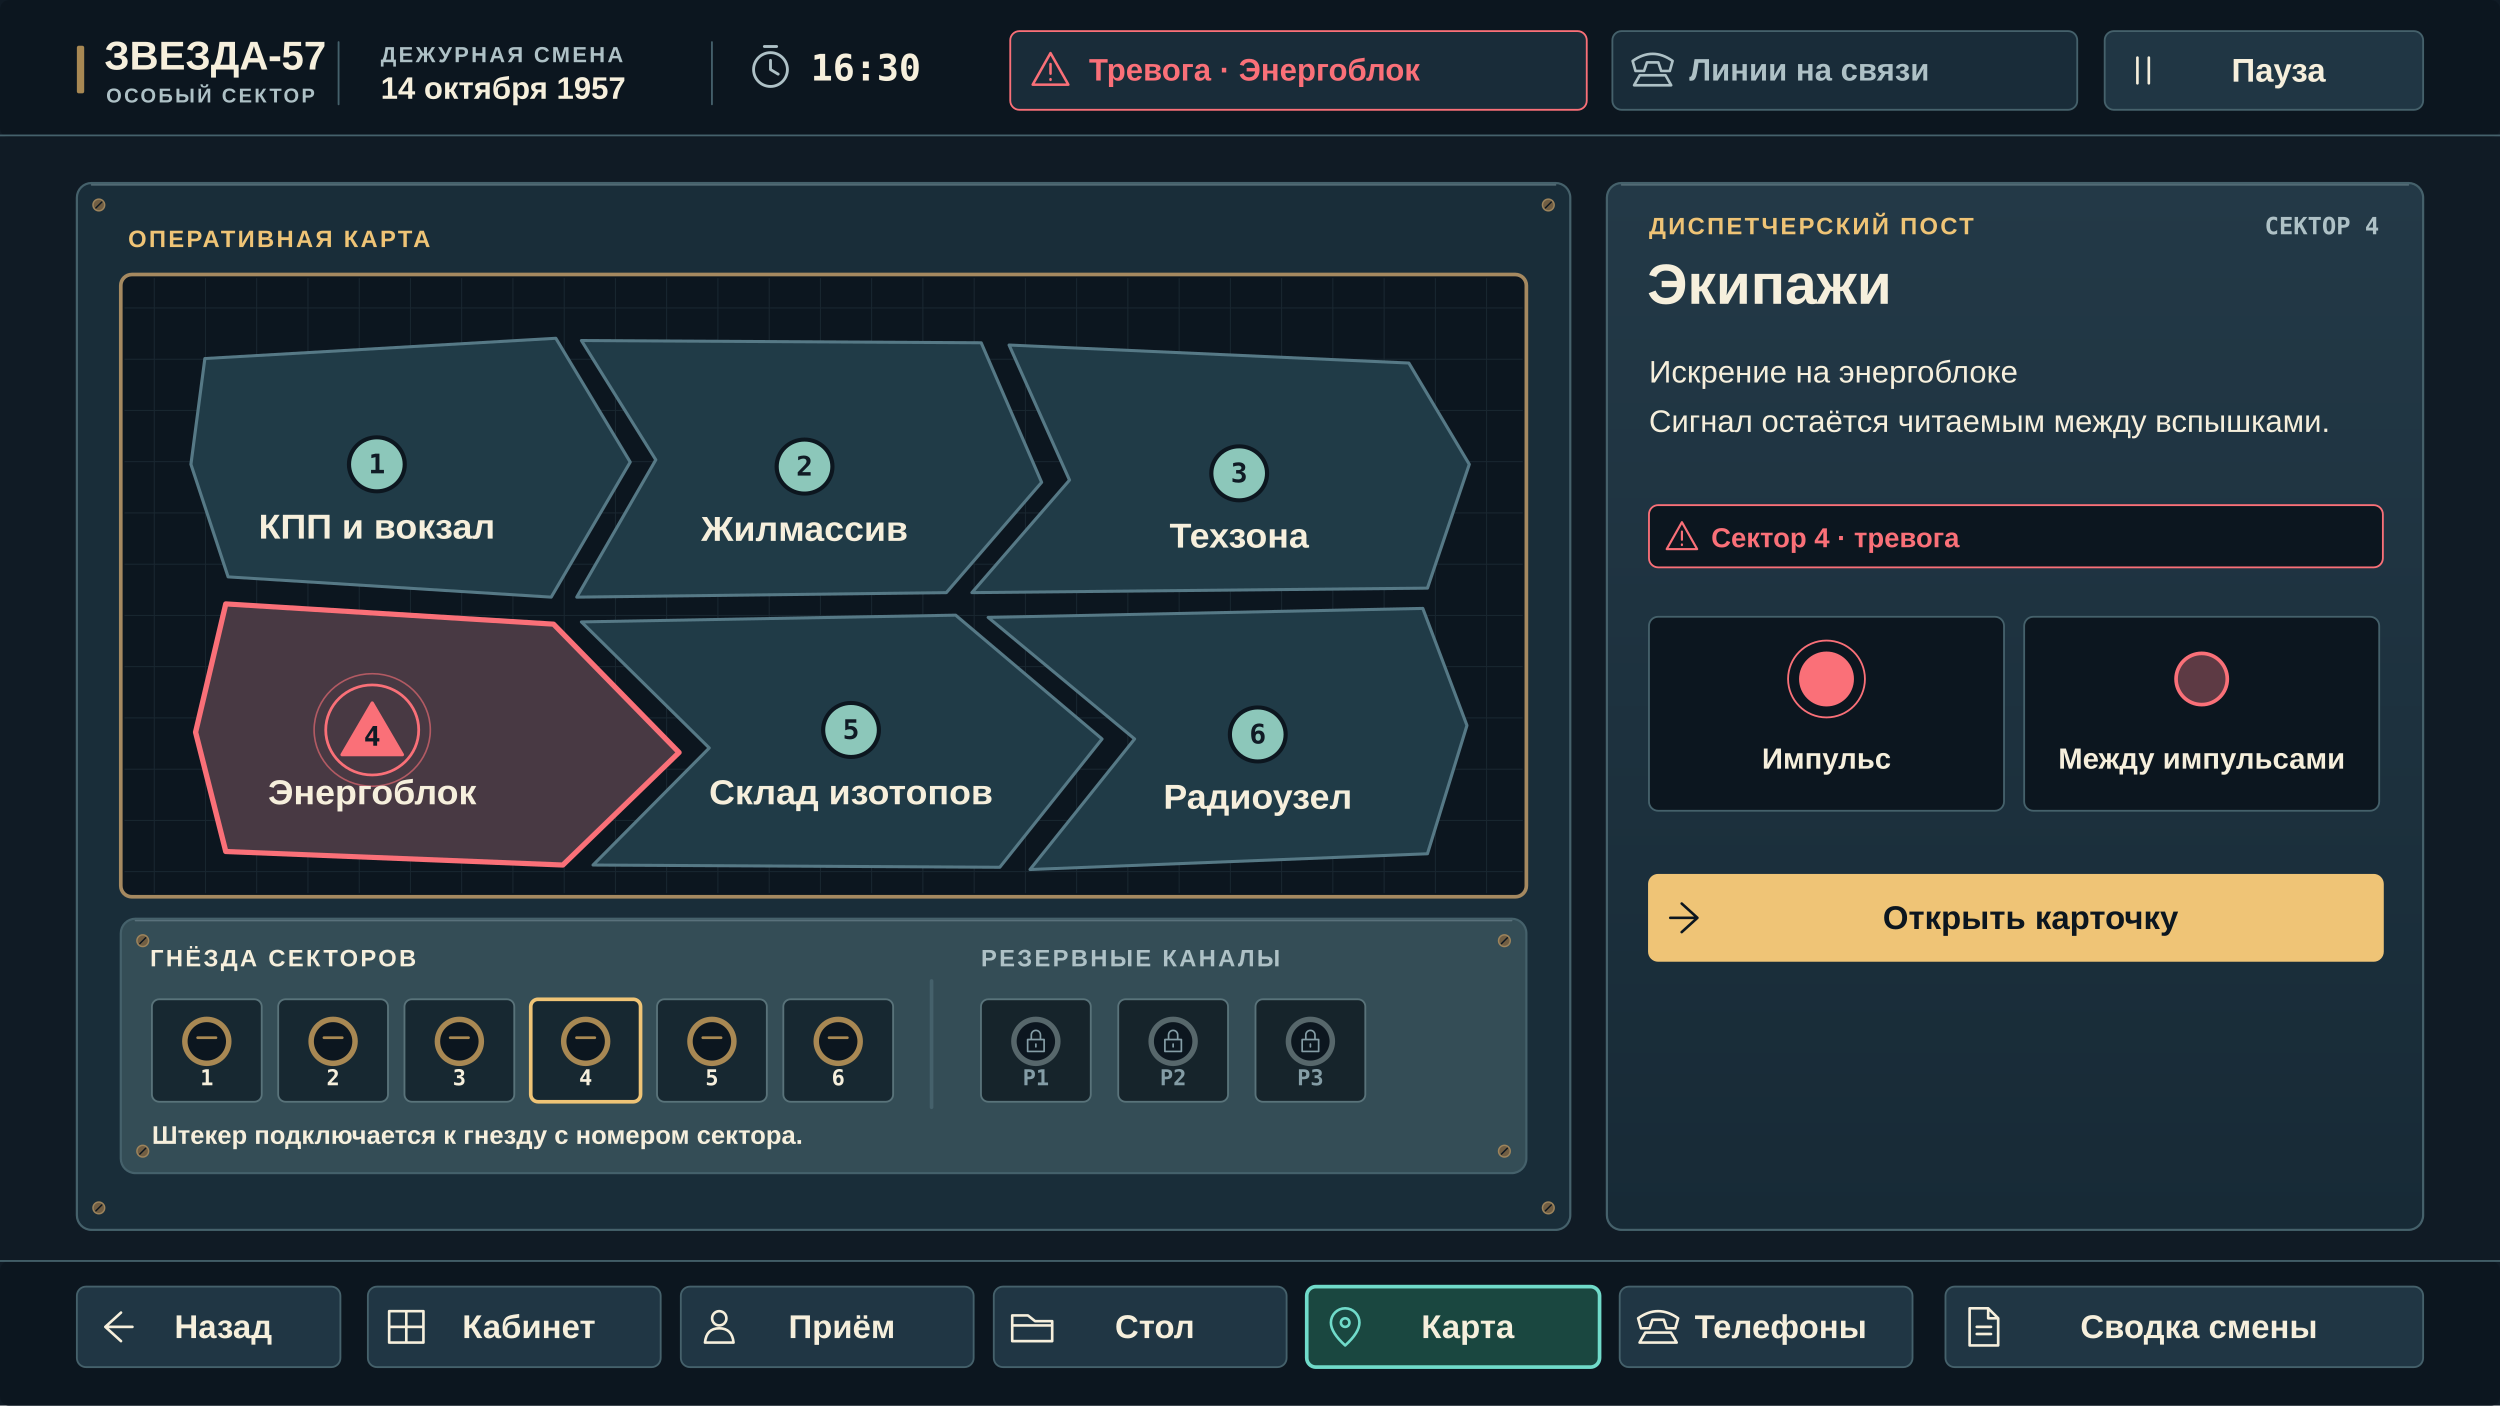
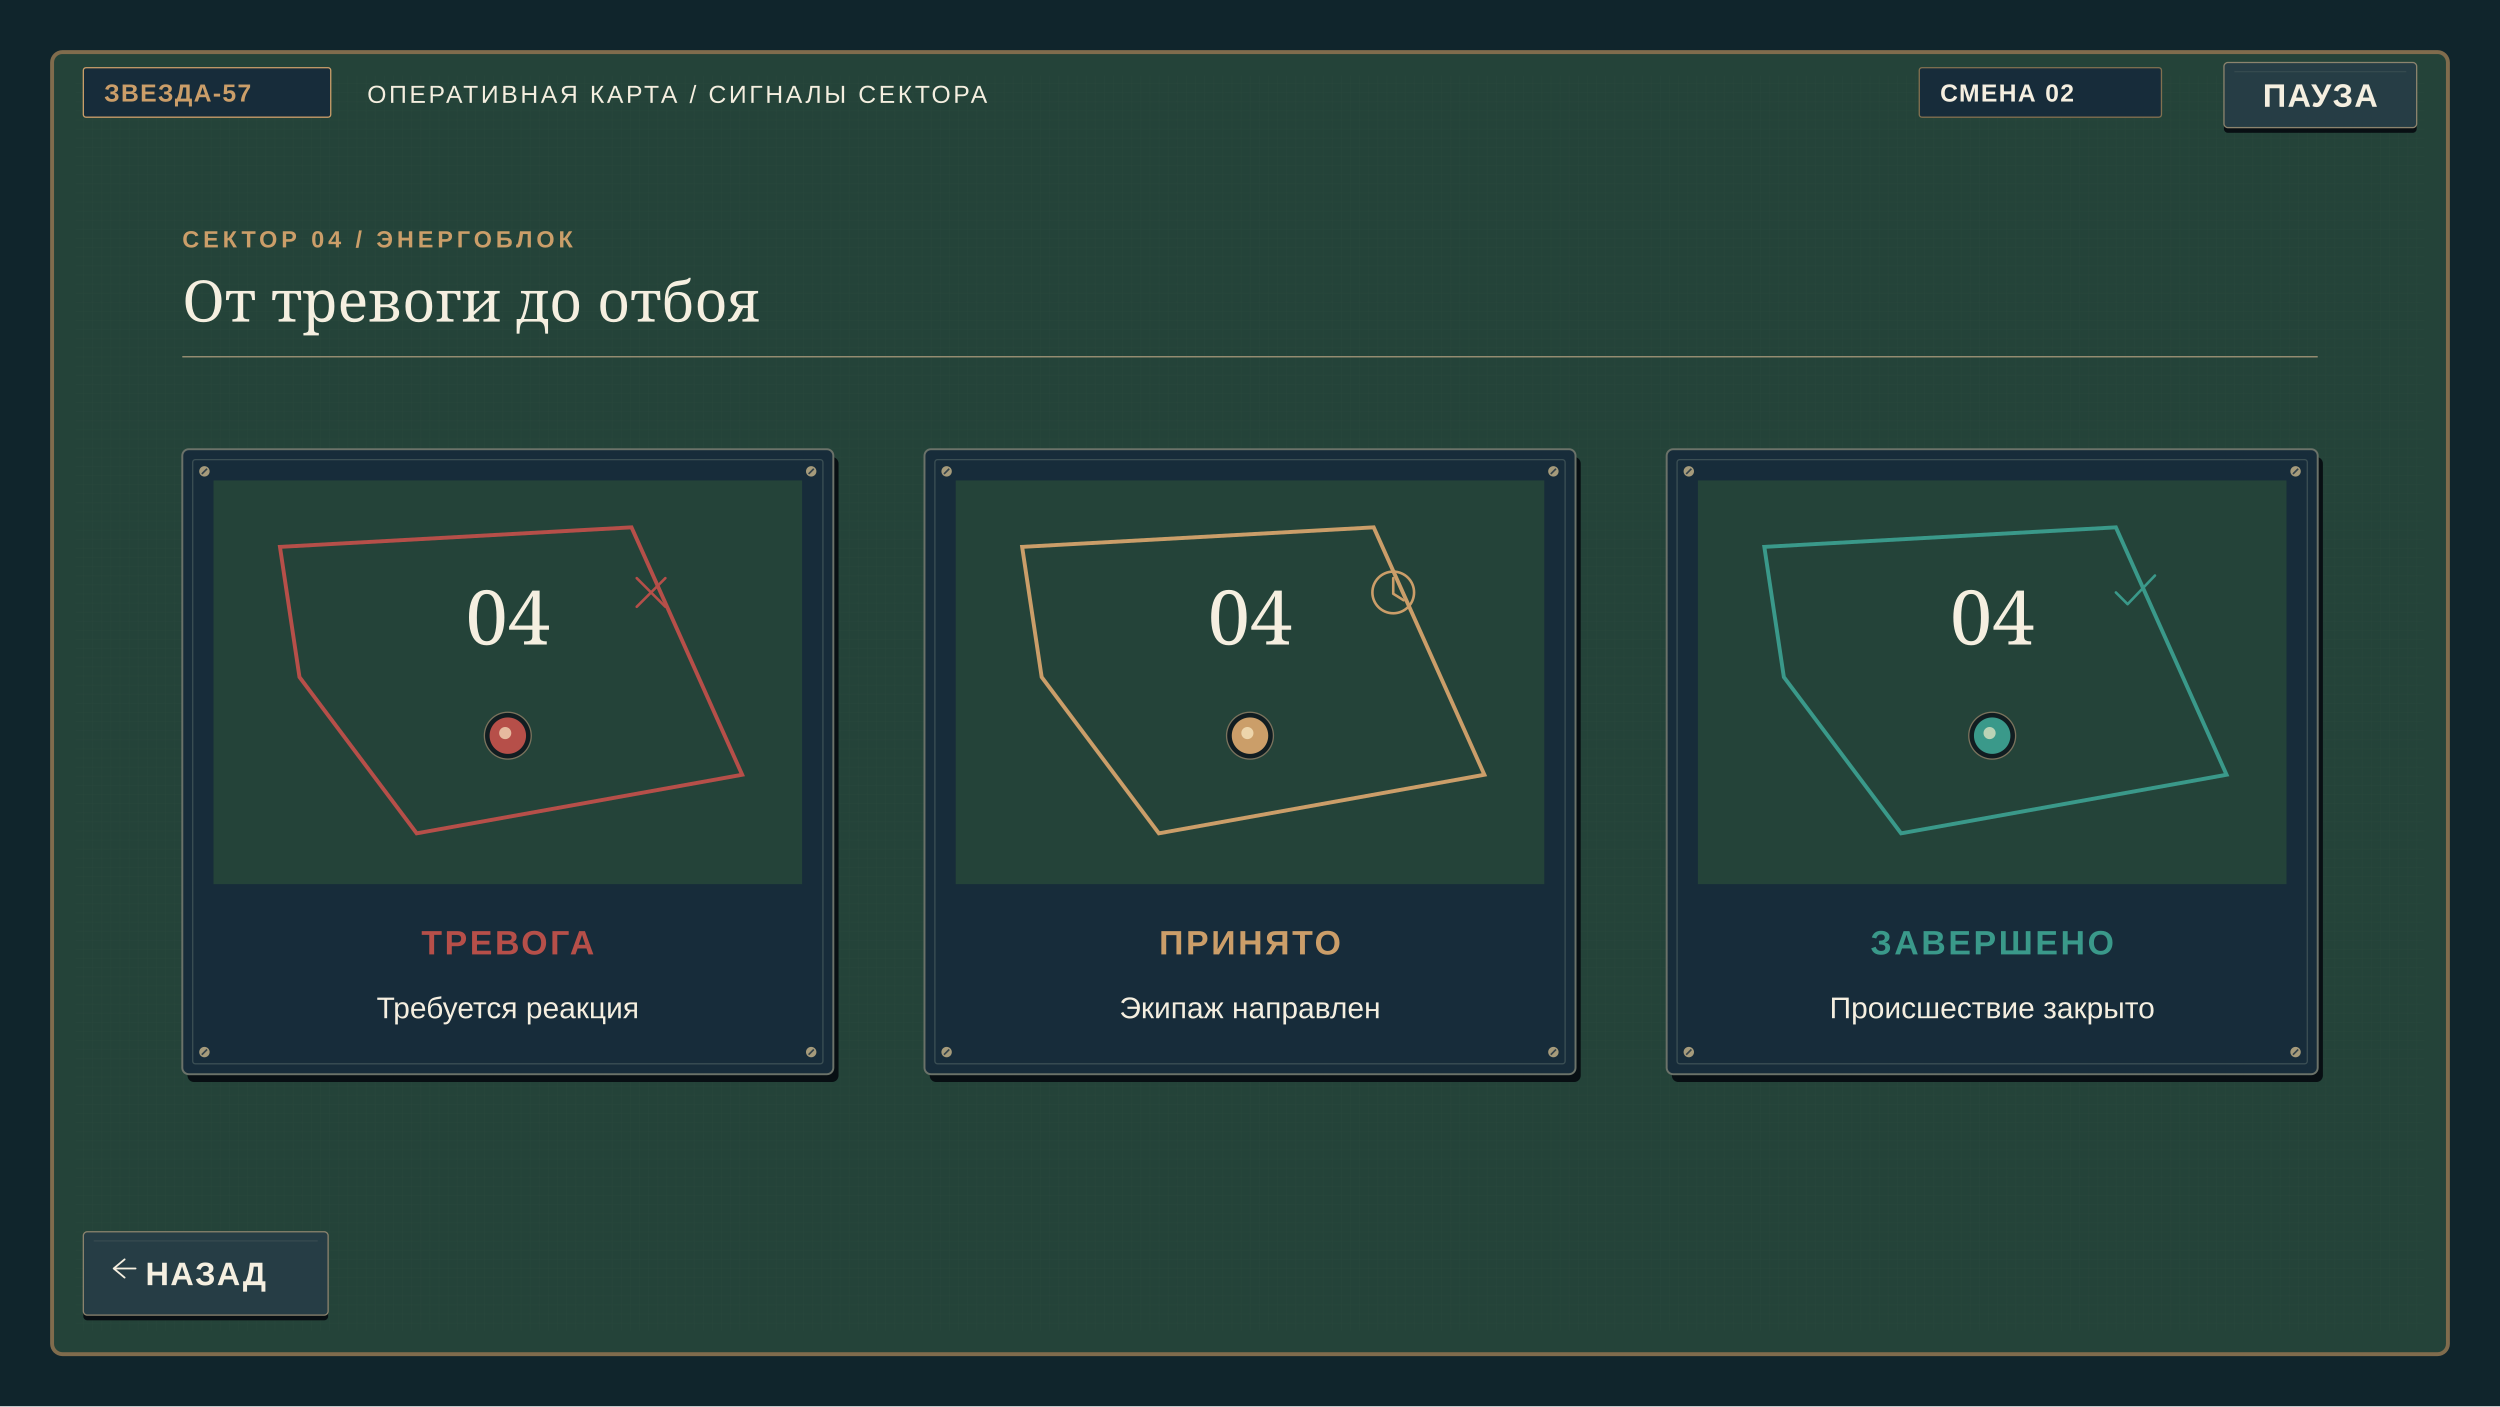
- <svg xmlns="http://www.w3.org/2000/svg" width="1366" height="768" viewBox="0 0 1366 768" role="img" aria-label="UI-020 · Мигающая метка тревоги">
+ <svg xmlns="http://www.w3.org/2000/svg" width="1920" height="1080" viewBox="0 0 1920 1080" role="img" aria-label="Сигнал тревоги сектора">
  <defs>
-     <linearGradient id="enamel" x2="0" y2="1">
-       <stop stop-color="#233947" />
-       <stop offset="1" stop-color="#172a36" />
-     </linearGradient>
-     <linearGradient id="desk" x2="0" y2="1">
-       <stop stop-color="#244938" />
-       <stop offset="1" stop-color="#162f27" />
-     </linearGradient>
-     <linearGradient id="glass" x2="0" y2="1">
-       <stop stop-color="#476278" />
-       <stop offset="1" stop-color="#1b3443" />
-     </linearGradient>
-     <linearGradient id="vignette">
-       <stop stop-color="#0c161f" />
-       <stop offset=".52" stop-color="#0c161f" stop-opacity=".94" />
-       <stop offset="1" stop-color="#0c161f" stop-opacity=".06" />
-     </linearGradient>
-     <linearGradient id="fade" x2="0" y2="1">
-       <stop stop-color="#0c161f" stop-opacity=".06" />
-       <stop offset="1" stop-color="#0c161f" stop-opacity=".85" />
-     </linearGradient>
-     <pattern id="grid" width="28" height="28" patternUnits="userSpaceOnUse">
-       <path d="M28 0H0V28" stroke="#5d7885" fill="none" opacity=".17" />
+     <pattern id="papergrain" width="19" height="19" patternUnits="userSpaceOnUse">
+       <path d="M1 4h3M11 14h2M6 10h1M16 3h1" stroke="#887A5A" stroke-width=".5" opacity=".5" />
    </pattern>
-     <pattern id="feltGrain" width="10" height="10" patternUnits="userSpaceOnUse">
-       <path d="M1 3H3M6 8H8" stroke="#93a48a" stroke-opacity=".15" fill="none" />
+     <pattern id="felt" width="7" height="7" patternUnits="userSpaceOnUse">
+       <path d="M0 1h7M1 0v7" stroke="#728069" opacity=".1" stroke-width=".5" />
    </pattern>
-     <clipPath id="scene">
-       <rect x="43" y="101" width="814" height="570" rx="7" />
-     </clipPath>
-     <style>text{font-family:"Segoe UI",Arial,sans-serif;pointer-events:none}.serif{font-family:Georgia,"Times New Roman",serif}.mono{font-family:Consolas,monospace}.overline{letter-spacing:1.25px}.hot[data-action]{cursor:pointer}.hot:focus-visible{outline:none}.hot[data-action]:hover&gt;.focus-shape,.hot[data-action]:focus-visible&gt;.focus-shape{stroke:#efc476;stroke-width:2.6}.hot[aria-disabled]{cursor:default}.hairline{vector-effect:non-scaling-stroke}</style>
  </defs>
-   <rect x="0" y="0" width="1366" height="768" rx="0" fill="#101b25" stroke="none" stroke-width="1" />
-   <rect x="42" y="100" width="816" height="572" rx="8" fill="#192d39" stroke="#45616b" stroke-width="1.2" />
-   <path d="M50 101L850 101" fill="none" stroke="#59717b" stroke-width="0.8" stroke-linecap="round" />
-   <circle cx="54" cy="112" r="3.2" fill="#715e43" stroke="#9d845c" stroke-width="0.8" />
-   <path d="M52.4 113.6L55.6 110.4" fill="none" stroke="#0c161f" stroke-width="0.8" stroke-linecap="round" />
-   <circle cx="846" cy="112" r="3.2" fill="#715e43" stroke="#9d845c" stroke-width="0.8" />
-   <path d="M844.4 113.6L847.6 110.4" fill="none" stroke="#0c161f" stroke-width="0.8" stroke-linecap="round" />
-   <circle cx="54" cy="660" r="3.2" fill="#715e43" stroke="#9d845c" stroke-width="0.8" />
-   <path d="M52.4 661.6L55.6 658.4" fill="none" stroke="#0c161f" stroke-width="0.8" stroke-linecap="round" />
-   <circle cx="846" cy="660" r="3.2" fill="#715e43" stroke="#9d845c" stroke-width="0.8" />
-   <path d="M844.4 661.6L847.6 658.4" fill="none" stroke="#0c161f" stroke-width="0.8" stroke-linecap="round" />
-   <text x="70" y="135" font-size="13" fill="#efc476" font-weight="700" text-anchor="start" class="overline">ОПЕРАТИВНАЯ КАРТА</text>
-   <rect x="66" y="150" width="768" height="340" rx="6" fill="#0c161f" stroke="#a58960" stroke-width="2" />
-   <rect x="68" y="152" width="764" height="336" rx="5" fill="url(#grid)" stroke="none" stroke-width="1" />
-   <g transform="translate(84 159) scale(1.27 1.23)">
-     <g class="hot" role="button" aria-label="Сектор 1 · КПП и вокзал">
-       <path d="M22 30 L173 21 L205 76 L171 136 L32 127 L16 77 Z" fill="#203b47" stroke="#567986" stroke-width="1.35" stroke-linecap="round" stroke-linejoin="round" class="focus-shape" />
-       <circle cx="96" cy="77" r="12" fill="#8cc7ba" stroke="#0c161f" stroke-width="1.8" />
-       <text x="96" y="81" font-size="12" fill="#101b25" font-weight="800" text-anchor="middle" class="mono">1</text>
-       <text x="96" y="110" font-size="15.4" fill="#f6efdc" font-weight="660" text-anchor="middle">КПП и вокзал</text>
-     </g>
-     <g class="hot" role="button" aria-label="Сектор 2 · Жилмассив">
-       <path d="M184 22 L356 23 L382 85 L341 134 L182 136 L216 75 Z" fill="#203b47" stroke="#567986" stroke-width="1.35" stroke-linecap="round" stroke-linejoin="round" class="focus-shape" />
-       <circle cx="280" cy="78" r="12" fill="#8cc7ba" stroke="#0c161f" stroke-width="1.8" />
-       <text x="280" y="82" font-size="12" fill="#101b25" font-weight="800" text-anchor="middle" class="mono">2</text>
-       <text x="280" y="111" font-size="15.4" fill="#f6efdc" font-weight="660" text-anchor="middle">Жилмассив</text>
-     </g>
-     <g class="hot" role="button" aria-label="Сектор 3 · Техзона">
-       <path d="M368 24 L540 32 L566 77 L548 132 L352 134 L394 84 Z" fill="#203b47" stroke="#567986" stroke-width="1.35" stroke-linecap="round" stroke-linejoin="round" class="focus-shape" />
-       <circle cx="467" cy="81" r="12" fill="#8cc7ba" stroke="#0c161f" stroke-width="1.8" />
-       <text x="467" y="85" font-size="12" fill="#101b25" font-weight="800" text-anchor="middle" class="mono">3</text>
-       <text x="467" y="114" font-size="15.4" fill="#f6efdc" font-weight="660" text-anchor="middle">Техзона</text>
-     </g>
-     <g class="hot" role="button" aria-label="Сектор 4 · Энергоблок">
-       <path d="M31 139 L172 148 L226 205 L176 255 L31 249 L18 196 Z" fill="#483943" stroke="#fa7078" stroke-width="2.3" stroke-linecap="round" stroke-linejoin="round" class="focus-shape" />
-       <circle cx="94" cy="195" r="20" fill="none" stroke="#fa7078" stroke-width="1.2" />
-       <circle cx="94" cy="195" r="25" fill="none" stroke="#fa7078" stroke-width="0.7" opacity=".6" />
-       <path d="M94 183l13 23h-26Z" fill="#fa7078" stroke="#fa7078" stroke-width="1.4" stroke-linecap="round" stroke-linejoin="round" />
-       <text x="94" y="202" font-size="12" fill="#101b25" font-weight="800" text-anchor="middle" class="mono">4</text>
-       <text x="94" y="228" font-size="15.4" fill="#f6efdc" font-weight="660" text-anchor="middle">Энергоблок</text>
-     </g>
-     <g class="hot" role="button" aria-label="Сектор 5 · Склад изотопов">
-       <path d="M184 147 L345 144 L408 199 L364 256 L189 255 L239 203 Z" fill="#203b47" stroke="#567986" stroke-width="1.35" stroke-linecap="round" stroke-linejoin="round" class="focus-shape" />
-       <circle cx="300" cy="195" r="12" fill="#8cc7ba" stroke="#0c161f" stroke-width="1.8" />
-       <text x="300" y="199" font-size="12" fill="#101b25" font-weight="800" text-anchor="middle" class="mono">5</text>
-       <text x="300" y="228" font-size="15.4" fill="#f6efdc" font-weight="660" text-anchor="middle">Склад изотопов</text>
-     </g>
-     <g class="hot" role="button" aria-label="Сектор 6 · Периметр / радиоузел">
-       <path d="M359 145 L546 141 L565 193 L548 250 L377 257 L422 199 Z" fill="#203b47" stroke="#567986" stroke-width="1.35" stroke-linecap="round" stroke-linejoin="round" class="focus-shape" />
-       <circle cx="475" cy="197" r="12" fill="#8cc7ba" stroke="#0c161f" stroke-width="1.8" />
-       <text x="475" y="201" font-size="12" fill="#101b25" font-weight="800" text-anchor="middle" class="mono">6</text>
-       <text x="475" y="230" font-size="15.4" fill="#f6efdc" font-weight="660" text-anchor="middle">Радиоузел</text>
-     </g>
+   <rect x="0" y="0" width="1920" height="1080" rx="0" fill="#10252C" stroke="none" stroke-width="1" />
+   <rect x="40" y="40" width="1840" height="1000" rx="8" fill="#244339" stroke="#806C4D" stroke-width="3" />
+   <rect x="58" y="58" width="1804" height="964" rx="0" fill="url(#felt)" stroke="none" stroke-width="1" opacity=".45" />
+   <rect x="64" y="52" width="190" height="38" rx="2" fill="#172C3A" stroke="#CB9E69" stroke-width="1" />
+   <text x="80" y="78" font-family="Arial, sans-serif" font-size="19" fill="#CB9E69" font-weight="600" text-anchor="start" letter-spacing="1">ЗВЕЗДА-57</text>
+   <text x="282" y="79" font-family="Arial, sans-serif" font-size="19" fill="#F5EFE0" font-weight="400" text-anchor="start" letter-spacing="2">ОПЕРАТИВНАЯ КАРТА / СИГНАЛЫ СЕКТОРА</text>
+   <rect x="1474" y="52" width="186" height="38" rx="2" fill="#172C3A" stroke="#82704F" stroke-width="1" />
+   <text x="1490" y="78" font-family="Arial, sans-serif" font-size="19" fill="#F5EFE0" font-weight="600" text-anchor="start" letter-spacing="1">СМЕНА 02</text>
+   <rect x="1708" y="52" width="148" height="50" rx="3" fill="#080F13" stroke="none" stroke-width="1" />
+   <rect x="1708" y="48" width="148" height="50" rx="3" fill="#263D45" stroke="#8C846E" stroke-width="1" />
+   <line x1="1716" y1="55" x2="1848" y2="55" stroke="#63706B" stroke-width="1" opacity=".25" />
+   <text x="1782.0" y="82.0" font-family="Arial, sans-serif" font-size="25" fill="#F5EFE0" font-weight="600" text-anchor="middle" letter-spacing="1">ПАУЗА</text>
+   <text x="140" y="190" font-family="Arial, sans-serif" font-size="18" fill="#CB9E69" font-weight="600" text-anchor="start" letter-spacing="3">СЕКТОР 04 / ЭНЕРГОБЛОК</text>
+   <text x="140" y="247" font-family="Georgia, serif" font-size="44" fill="#F5EFE0" font-weight="400" text-anchor="start" letter-spacing="0">От тревоги до отбоя</text>
+   <line x1="140" y1="274" x2="1780" y2="274" stroke="#A29578" stroke-width="1" />
+   <rect x="144" y="351" width="500" height="480" rx="5" fill="#080F13" stroke="none" stroke-width="1" />
+   <rect x="140" y="345" width="500" height="480" rx="5" fill="#172C3A" stroke="#6B7269" stroke-width="1.5" />
+   <rect x="148" y="353" width="484" height="464" rx="2" fill="none" stroke="#3B4F54" stroke-width="1" />
+   <circle cx="157" cy="362" r="4" fill="#A69B7B" stroke="none" stroke-width="1" />
+   <line x1="155" y1="364" x2="159" y2="360" stroke="#35434A" stroke-width="1.3" />
+   <circle cx="623" cy="362" r="4" fill="#A69B7B" stroke="none" stroke-width="1" />
+   <line x1="621" y1="364" x2="625" y2="360" stroke="#35434A" stroke-width="1.3" />
+   <circle cx="157" cy="808" r="4" fill="#A69B7B" stroke="none" stroke-width="1" />
+   <line x1="155" y1="810" x2="159" y2="806" stroke="#35434A" stroke-width="1.3" />
+   <circle cx="623" cy="808" r="4" fill="#A69B7B" stroke="none" stroke-width="1" />
+   <line x1="621" y1="810" x2="625" y2="806" stroke="#35434A" stroke-width="1.3" />
+   <rect x="164" y="369" width="452" height="310" rx="0" fill="#244339" stroke="none" stroke-width="1" />
+   <path d="m215 420 270-15 85 190-250 45-90-120z" fill="none" stroke="#B64F49" stroke-width="3" />
+   <text x="390" y="495" font-family="Georgia, serif" font-size="58" fill="#F5EFE0" font-weight="400" text-anchor="middle" letter-spacing="0">04</text>
+   <circle cx="390" cy="565" r="18" fill="#111D21" stroke="#7B735D" stroke-width="1" />
+   <circle cx="390" cy="565" r="14" fill="#B64F49" stroke="none" stroke-width="1" />
+   <circle cx="388" cy="563" r="4.667" fill="#FFF3CE" stroke="none" stroke-width="1" opacity=".65" />
+   <g transform="translate(480 435) scale(1.0)" fill="none" stroke="#B64F49" stroke-width="2" stroke-linecap="round" stroke-linejoin="round">
+     <path d="m9 9 22 22M31 9 9 31" />
  </g>
-   <rect x="66" y="502" width="768" height="139" rx="8" fill="#344d56" stroke="#45616b" stroke-width="1.2" />
-   <path d="M74 503L826 503" fill="none" stroke="#59717b" stroke-width="0.8" stroke-linecap="round" />
-   <circle cx="78" cy="514" r="3.2" fill="#715e43" stroke="#9d845c" stroke-width="0.8" />
-   <path d="M76.4 515.6L79.6 512.4" fill="none" stroke="#0c161f" stroke-width="0.8" stroke-linecap="round" />
-   <circle cx="822" cy="514" r="3.2" fill="#715e43" stroke="#9d845c" stroke-width="0.8" />
-   <path d="M820.4 515.6L823.6 512.4" fill="none" stroke="#0c161f" stroke-width="0.8" stroke-linecap="round" />
-   <circle cx="78" cy="629" r="3.2" fill="#715e43" stroke="#9d845c" stroke-width="0.8" />
-   <path d="M76.4 630.6L79.6 627.4" fill="none" stroke="#0c161f" stroke-width="0.8" stroke-linecap="round" />
-   <circle cx="822" cy="629" r="3.2" fill="#715e43" stroke="#9d845c" stroke-width="0.8" />
-   <path d="M820.4 630.6L823.6 627.4" fill="none" stroke="#0c161f" stroke-width="0.8" stroke-linecap="round" />
-   <text x="82" y="528" font-size="13" fill="#f6efdc" font-weight="700" text-anchor="start" class="overline">ГНЁЗДА СЕКТОРОВ</text>
-   <text x="536" y="528" font-size="13" fill="#aec1c6" font-weight="700" text-anchor="start" class="overline">РЕЗЕРВНЫЕ КАНАЛЫ</text>
-   <g class="hot" role="button" aria-label="Гнездо 1">
-     <rect x="83" y="546" width="60" height="56" rx="4" fill="#172831" stroke="#59737a" stroke-width="1" class="focus-shape" />
-     <circle cx="113" cy="569" r="12" fill="#0c161f" stroke="#a88853" stroke-width="3" />
-     <path d="M108 567h10" fill="none" stroke="#a88853" stroke-width="1.5" stroke-linecap="round" stroke-linejoin="round" />
-     <text x="113" y="593" font-size="12" fill="#f6efdc" font-weight="680" text-anchor="middle" class="mono">1</text>
+   <text x="390" y="733" font-family="Arial, sans-serif" font-size="26" fill="#B64F49" font-weight="600" text-anchor="middle" letter-spacing="2">ТРЕВОГА</text>
+   <text x="390" y="782" font-family="Arial, sans-serif" font-size="23" fill="#F5EFE0" font-weight="400" text-anchor="middle" letter-spacing="0">Требуется реакция</text>
+   <rect x="714" y="351" width="500" height="480" rx="5" fill="#080F13" stroke="none" stroke-width="1" />
+   <rect x="710" y="345" width="500" height="480" rx="5" fill="#172C3A" stroke="#6B7269" stroke-width="1.5" />
+   <rect x="718" y="353" width="484" height="464" rx="2" fill="none" stroke="#3B4F54" stroke-width="1" />
+   <circle cx="727" cy="362" r="4" fill="#A69B7B" stroke="none" stroke-width="1" />
+   <line x1="725" y1="364" x2="729" y2="360" stroke="#35434A" stroke-width="1.3" />
+   <circle cx="1193" cy="362" r="4" fill="#A69B7B" stroke="none" stroke-width="1" />
+   <line x1="1191" y1="364" x2="1195" y2="360" stroke="#35434A" stroke-width="1.3" />
+   <circle cx="727" cy="808" r="4" fill="#A69B7B" stroke="none" stroke-width="1" />
+   <line x1="725" y1="810" x2="729" y2="806" stroke="#35434A" stroke-width="1.3" />
+   <circle cx="1193" cy="808" r="4" fill="#A69B7B" stroke="none" stroke-width="1" />
+   <line x1="1191" y1="810" x2="1195" y2="806" stroke="#35434A" stroke-width="1.3" />
+   <rect x="734" y="369" width="452" height="310" rx="0" fill="#244339" stroke="none" stroke-width="1" />
+   <path d="m785 420 270-15 85 190-250 45-90-120z" fill="none" stroke="#CB9E69" stroke-width="3" />
+   <text x="960" y="495" font-family="Georgia, serif" font-size="58" fill="#F5EFE0" font-weight="400" text-anchor="middle" letter-spacing="0">04</text>
+   <circle cx="960" cy="565" r="18" fill="#111D21" stroke="#7B735D" stroke-width="1" />
+   <circle cx="960" cy="565" r="14" fill="#CB9E69" stroke="none" stroke-width="1" />
+   <circle cx="958" cy="563" r="4.667" fill="#FFF3CE" stroke="none" stroke-width="1" opacity=".65" />
+   <g transform="translate(1050 435) scale(1.0)" fill="none" stroke="#CB9E69" stroke-width="2" stroke-linecap="round" stroke-linejoin="round">
+     <circle cx="20" cy="20" r="16" />
+     <path d="M20 9v12l8 5" />
  </g>
-   <g class="hot" role="button" aria-label="Гнездо 2">
-     <rect x="152" y="546" width="60" height="56" rx="4" fill="#172831" stroke="#59737a" stroke-width="1" class="focus-shape" />
-     <circle cx="182" cy="569" r="12" fill="#0c161f" stroke="#a88853" stroke-width="3" />
-     <path d="M177 567h10" fill="none" stroke="#a88853" stroke-width="1.5" stroke-linecap="round" stroke-linejoin="round" />
-     <text x="182" y="593" font-size="12" fill="#f6efdc" font-weight="680" text-anchor="middle" class="mono">2</text>
+   <text x="960" y="733" font-family="Arial, sans-serif" font-size="26" fill="#CB9E69" font-weight="600" text-anchor="middle" letter-spacing="2">ПРИНЯТО</text>
+   <text x="960" y="782" font-family="Arial, sans-serif" font-size="23" fill="#F5EFE0" font-weight="400" text-anchor="middle" letter-spacing="0">Экипаж направлен</text>
+   <rect x="1284" y="351" width="500" height="480" rx="5" fill="#080F13" stroke="none" stroke-width="1" />
+   <rect x="1280" y="345" width="500" height="480" rx="5" fill="#172C3A" stroke="#6B7269" stroke-width="1.5" />
+   <rect x="1288" y="353" width="484" height="464" rx="2" fill="none" stroke="#3B4F54" stroke-width="1" />
+   <circle cx="1297" cy="362" r="4" fill="#A69B7B" stroke="none" stroke-width="1" />
+   <line x1="1295" y1="364" x2="1299" y2="360" stroke="#35434A" stroke-width="1.3" />
+   <circle cx="1763" cy="362" r="4" fill="#A69B7B" stroke="none" stroke-width="1" />
+   <line x1="1761" y1="364" x2="1765" y2="360" stroke="#35434A" stroke-width="1.3" />
+   <circle cx="1297" cy="808" r="4" fill="#A69B7B" stroke="none" stroke-width="1" />
+   <line x1="1295" y1="810" x2="1299" y2="806" stroke="#35434A" stroke-width="1.3" />
+   <circle cx="1763" cy="808" r="4" fill="#A69B7B" stroke="none" stroke-width="1" />
+   <line x1="1761" y1="810" x2="1765" y2="806" stroke="#35434A" stroke-width="1.3" />
+   <rect x="1304" y="369" width="452" height="310" rx="0" fill="#244339" stroke="none" stroke-width="1" />
+   <path d="m1355 420 270-15 85 190-250 45-90-120z" fill="none" stroke="#3A998A" stroke-width="3" />
+   <text x="1530" y="495" font-family="Georgia, serif" font-size="58" fill="#F5EFE0" font-weight="400" text-anchor="middle" letter-spacing="0">04</text>
+   <circle cx="1530" cy="565" r="18" fill="#111D21" stroke="#7B735D" stroke-width="1" />
+   <circle cx="1530" cy="565" r="14" fill="#3A998A" stroke="none" stroke-width="1" />
+   <circle cx="1528" cy="563" r="4.667" fill="#FFF3CE" stroke="none" stroke-width="1" opacity=".65" />
+   <g transform="translate(1620 435) scale(1.0)" fill="none" stroke="#3A998A" stroke-width="2" stroke-linecap="round" stroke-linejoin="round">
+     <path d="m5 20 9 9L35 7" />
  </g>
-   <g class="hot" role="button" aria-label="Гнездо 3">
-     <rect x="221" y="546" width="60" height="56" rx="4" fill="#172831" stroke="#59737a" stroke-width="1" class="focus-shape" />
-     <circle cx="251" cy="569" r="12" fill="#0c161f" stroke="#a88853" stroke-width="3" />
-     <path d="M246 567h10" fill="none" stroke="#a88853" stroke-width="1.5" stroke-linecap="round" stroke-linejoin="round" />
-     <text x="251" y="593" font-size="12" fill="#f6efdc" font-weight="680" text-anchor="middle" class="mono">3</text>
-   </g>
-   <g class="hot" role="button" aria-label="Гнездо 4">
-     <rect x="290" y="546" width="60" height="56" rx="4" fill="#172831" stroke="#efc476" stroke-width="2" class="focus-shape" />
-     <circle cx="320" cy="569" r="12" fill="#0c161f" stroke="#a88853" stroke-width="3" />
-     <path d="M315 567h10" fill="none" stroke="#a88853" stroke-width="1.5" stroke-linecap="round" stroke-linejoin="round" />
-     <text x="320" y="593" font-size="12" fill="#f6efdc" font-weight="680" text-anchor="middle" class="mono">4</text>
-   </g>
-   <g class="hot" role="button" aria-label="Гнездо 5">
-     <rect x="359" y="546" width="60" height="56" rx="4" fill="#172831" stroke="#59737a" stroke-width="1" class="focus-shape" />
-     <circle cx="389" cy="569" r="12" fill="#0c161f" stroke="#a88853" stroke-width="3" />
-     <path d="M384 567h10" fill="none" stroke="#a88853" stroke-width="1.5" stroke-linecap="round" stroke-linejoin="round" />
-     <text x="389" y="593" font-size="12" fill="#f6efdc" font-weight="680" text-anchor="middle" class="mono">5</text>
-   </g>
-   <g class="hot" role="button" aria-label="Гнездо 6">
-     <rect x="428" y="546" width="60" height="56" rx="4" fill="#172831" stroke="#59737a" stroke-width="1" class="focus-shape" />
-     <circle cx="458" cy="569" r="12" fill="#0c161f" stroke="#a88853" stroke-width="3" />
-     <path d="M453 567h10" fill="none" stroke="#a88853" stroke-width="1.5" stroke-linecap="round" stroke-linejoin="round" />
-     <text x="458" y="593" font-size="12" fill="#f6efdc" font-weight="680" text-anchor="middle" class="mono">6</text>
-   </g>
-   <path d="M509 536L509 605" fill="none" stroke="#45616b" stroke-width="2" stroke-linecap="round" />
-   <rect x="536" y="546" width="60" height="56" rx="4" fill="#16242b" stroke="#59737a" stroke-width="1" class="focus-shape" />
-   <circle cx="566" cy="569" r="12" fill="#0c161f" stroke="#57676b" stroke-width="3" />
-   <g transform="translate(566 569) scale(0.5)">
-     <path d="M-9 -2H9V11H-9ZM-5 -2V-7A5 5 0 1 1 5 -7V-2M0 3V6" fill="none" stroke="#849da6" stroke-width="1.85" stroke-linecap="round" stroke-linejoin="round" />
-   </g>
-   <text x="566" y="593" font-size="12" fill="#849da6" font-weight="680" text-anchor="middle" class="mono">Р1</text>
-   <rect x="611" y="546" width="60" height="56" rx="4" fill="#16242b" stroke="#59737a" stroke-width="1" class="focus-shape" />
-   <circle cx="641" cy="569" r="12" fill="#0c161f" stroke="#57676b" stroke-width="3" />
-   <g transform="translate(641 569) scale(0.5)">
-     <path d="M-9 -2H9V11H-9ZM-5 -2V-7A5 5 0 1 1 5 -7V-2M0 3V6" fill="none" stroke="#849da6" stroke-width="1.85" stroke-linecap="round" stroke-linejoin="round" />
-   </g>
-   <text x="641" y="593" font-size="12" fill="#849da6" font-weight="680" text-anchor="middle" class="mono">Р2</text>
-   <rect x="686" y="546" width="60" height="56" rx="4" fill="#16242b" stroke="#59737a" stroke-width="1" class="focus-shape" />
-   <circle cx="716" cy="569" r="12" fill="#0c161f" stroke="#57676b" stroke-width="3" />
-   <g transform="translate(716 569) scale(0.5)">
-     <path d="M-9 -2H9V11H-9ZM-5 -2V-7A5 5 0 1 1 5 -7V-2M0 3V6" fill="none" stroke="#849da6" stroke-width="1.85" stroke-linecap="round" stroke-linejoin="round" />
-   </g>
-   <text x="716" y="593" font-size="12" fill="#849da6" font-weight="680" text-anchor="middle" class="mono">Р3</text>
-   <text x="83" y="625" font-size="14" fill="#f6efdc" font-weight="560" text-anchor="start">Штекер подключается к гнезду с номером сектора.</text>
-   <rect x="878" y="100" width="446" height="572" rx="8" fill="url(#enamel)" stroke="#45616b" stroke-width="1.2" />
-   <path d="M886 101L1316 101" fill="none" stroke="#59717b" stroke-width="0.8" stroke-linecap="round" />
-   <text x="901" y="128" font-size="13" fill="#efc476" font-weight="700" text-anchor="start" class="overline">ДИСПЕТЧЕРСКИЙ ПОСТ</text>
-   <text x="900" y="166" font-size="31" fill="#f6efdc" font-weight="690" text-anchor="start">Экипажи</text>
-   <text x="1300" y="128" font-size="13" fill="#aec1c6" font-weight="650" text-anchor="end" class="mono">СЕКТОР 4</text>
-   <text x="901" y="209" font-size="17" fill="#f6efdc" font-weight="450" text-anchor="start">Искрение на энергоблоке</text>
-   <text x="901" y="236" font-size="17" fill="#f6efdc" font-weight="450" text-anchor="start">Сигнал остаётся читаемым между вспышками.</text>
-   <rect x="901" y="276" width="401" height="34" rx="5" fill="#0c161f" stroke="#fa7078" stroke-width="1" />
-   <g transform="translate(919 293) scale(0.64)">
-     <path d="M0 -12L13 11H-13ZM0 -4V3M0 7V7.5" fill="none" stroke="#fa7078" stroke-width="1.85" stroke-linecap="round" stroke-linejoin="round" />
-   </g>
-   <text x="935" y="299" font-size="15" fill="#fa7078" font-weight="680" text-anchor="start">Сектор 4 · тревога</text>
-   <rect x="901" y="337" width="194" height="106" rx="5" fill="#0c161f" stroke="#45616b" stroke-width="1" />
-   <circle cx="998" cy="371" r="14" fill="#fa7078" stroke="#fa7078" stroke-width="2" />
-   <circle cx="998" cy="371" r="21" fill="none" stroke="#fa7078" stroke-width="1" />
-   <text x="998" y="420" font-size="16" fill="#f6efdc" font-weight="600" text-anchor="middle">Импульс</text>
-   <rect x="1106" y="337" width="194" height="106" rx="5" fill="#0c161f" stroke="#45616b" stroke-width="1" />
-   <circle cx="1203" cy="371" r="14" fill="#5d3a44" stroke="#fa7078" stroke-width="2" />
-   <text x="1203" y="420" font-size="16" fill="#f6efdc" font-weight="600" text-anchor="middle">Между импульсами</text>
-   <g class="hot" role="button" aria-label="Открыть карточку">
-     <rect x="901" y="478" width="401" height="47" rx="5" fill="#efc476" stroke="#efc476" stroke-width="1" class="focus-shape" />
-     <g transform="translate(922 501.5) scale(0.78)">
-       <path d="M-4 -10L7 0L-4 10M7 0H-12" fill="none" stroke="#0c161f" stroke-width="1.85" stroke-linecap="round" stroke-linejoin="round" />
-     </g>
-     <text x="1109.5" y="507.62" font-size="18" fill="#0c161f" font-weight="650" text-anchor="middle">Открыть карточку</text>
-   </g>
-   <rect x="0" y="0" width="1366" height="75" rx="5" fill="#0c161f" stroke="none" stroke-width="1" />
-   <path d="M0 74L1366 74" fill="none" stroke="#45616b" stroke-width="1" stroke-linecap="round" />
-   <rect x="42" y="25" width="4" height="26" rx="1" fill="#a88853" stroke="none" stroke-width="1" />
-   <text x="57" y="38" font-size="22" fill="#f6efdc" font-weight="790" text-anchor="start">ЗВЕЗДА‑57</text>
-   <text x="58" y="56" font-size="11" fill="#aec1c6" font-weight="660" text-anchor="start" class="overline">ОСОБЫЙ СЕКТОР</text>
-   <path d="M185 23L185 57" fill="none" stroke="#45616b" stroke-width="1" stroke-linecap="round" />
-   <text x="208" y="34" font-size="12" fill="#aec1c6" font-weight="680" text-anchor="start" class="overline">ДЕЖУРНАЯ СМЕНА</text>
-   <text x="208" y="54" font-size="17" fill="#f6efdc" font-weight="650" text-anchor="start">14 октября 1957</text>
-   <path d="M389 23L389 57" fill="none" stroke="#45616b" stroke-width="1" stroke-linecap="round" />
-   <g transform="translate(421 38) scale(0.84)">
-     <path d="M0 -11A11 11 0 1 1 0 11A11 11 0 1 1 0 -11M0 -6V0L5 3M-4 -15H4" fill="none" stroke="#aec1c6" stroke-width="1.85" stroke-linecap="round" stroke-linejoin="round" />
-   </g>
-   <text x="443" y="44" font-size="20" fill="#f6efdc" font-weight="700" text-anchor="start" class="mono">16:30</text>
-   <g class="hot" role="button" aria-label="Тревога · Энергоблок">
-     <rect x="552" y="17" width="315" height="43" rx="5" fill="#192c39" stroke="#fa7078" stroke-width="1" class="focus-shape" />
-     <g transform="translate(574 38) scale(0.75)">
-       <path d="M0 -12L13 11H-13ZM0 -4V3M0 7V7.5" fill="none" stroke="#fa7078" stroke-width="1.85" stroke-linecap="round" stroke-linejoin="round" />
-     </g>
-     <text x="595" y="44" font-size="17" fill="#fa7078" font-weight="680" text-anchor="start">Тревога · Энергоблок</text>
-   </g>
-   <g class="hot" role="button" aria-label="Линии на связи">
-     <rect x="881" y="17" width="254" height="43" rx="5" fill="#192c39" stroke="#45616b" stroke-width="1" class="focus-shape" />
-     <g transform="translate(903 38) scale(0.78)">
-       <path d="M-14 -6Q0 -16 14 -6L12 1H6L4 -5H-4L-6 1H-12ZM-9 4H9L13 11H-13Z" fill="none" stroke="#aec1c6" stroke-width="1.85" stroke-linecap="round" stroke-linejoin="round" />
-     </g>
-     <text x="923" y="44" font-size="17" fill="#aec1c6" font-weight="670" text-anchor="start">Линии на связи</text>
-   </g>
-   <g class="hot" role="button" aria-label="Пауза">
-     <rect x="1150" y="17" width="174" height="43" rx="5" fill="#203644" stroke="#45616b" stroke-width="1" class="focus-shape" />
-     <g transform="translate(1171 38.5) scale(0.78)">
-       <path d="M-4 -9V9M4 -9V9" fill="none" stroke="#f6efdc" stroke-width="1.85" stroke-linecap="round" stroke-linejoin="round" />
-     </g>
-     <text x="1245" y="44.62" font-size="18" fill="#f6efdc" font-weight="650" text-anchor="middle">Пауза</text>
-   </g>
-   <rect x="0" y="689" width="1366" height="79" rx="5" fill="#0c161f" stroke="none" stroke-width="1" />
-   <path d="M0 689L1366 689" fill="none" stroke="#45616b" stroke-width="1" stroke-linecap="round" />
-   <g class="hot" role="button" aria-label="Назад">
-     <rect x="42" y="703" width="144" height="44" rx="5" fill="#203644" stroke="#45616b" stroke-width="1" class="focus-shape" />
-     <g transform="translate(63 725) scale(0.78)">
-       <path d="M4 -10L-7 0L4 10M-7 0H12" fill="none" stroke="#f6efdc" stroke-width="1.85" stroke-linecap="round" stroke-linejoin="round" />
-     </g>
-     <text x="122" y="731.12" font-size="18" fill="#f6efdc" font-weight="650" text-anchor="middle">Назад</text>
-   </g>
-   <g class="hot" role="button" aria-label="Кабинет">
-     <rect x="201" y="703" width="160" height="44" rx="5" fill="#203644" stroke="#45616b" stroke-width="1" class="focus-shape" />
-     <g transform="translate(222 725) scale(0.78)">
-       <path d="M-12 -11H12V11H-12ZM0 -11V11M-12 0H12" fill="none" stroke="#f6efdc" stroke-width="1.85" stroke-linecap="round" stroke-linejoin="round" />
-     </g>
-     <text x="289" y="731.12" font-size="18" fill="#f6efdc" font-weight="650" text-anchor="middle">Кабинет</text>
-   </g>
-   <g class="hot" role="button" aria-label="Приём">
-     <rect x="372" y="703" width="160" height="44" rx="5" fill="#203644" stroke="#45616b" stroke-width="1" class="focus-shape" />
-     <g transform="translate(393 725) scale(0.78)">
-       <path d="M-5 -6A5 5 0 1 0 5 -6A5 5 0 1 0 -5 -6M-10 11Q-9 1 0 1Q9 1 10 11Z" fill="none" stroke="#f6efdc" stroke-width="1.85" stroke-linecap="round" stroke-linejoin="round" />
-     </g>
-     <text x="460" y="731.12" font-size="18" fill="#f6efdc" font-weight="650" text-anchor="middle">Приём</text>
-   </g>
-   <g class="hot" role="button" aria-label="Стол">
-     <rect x="543" y="703" width="160" height="44" rx="5" fill="#203644" stroke="#45616b" stroke-width="1" class="focus-shape" />
-     <g transform="translate(564 725) scale(0.78)">
-       <path d="M-14 -8H-3L2 -4H14V10H-14ZM-14 -1H14" fill="none" stroke="#f6efdc" stroke-width="1.85" stroke-linecap="round" stroke-linejoin="round" />
-     </g>
-     <text x="631" y="731.12" font-size="18" fill="#f6efdc" font-weight="650" text-anchor="middle">Стол</text>
-   </g>
-   <g class="hot" role="button" aria-label="Карта">
-     <rect x="714" y="703" width="160" height="44" rx="5" fill="#1a4740" stroke="#70dbca" stroke-width="2" class="focus-shape" />
-     <g transform="translate(735 725) scale(0.78)">
-       <path d="M0 13Q-10 4 -10 -3A10 10 0 1 1 10 -3Q10 4 0 13ZM-3 -3A3 3 0 1 0 3 -3A3 3 0 1 0 -3 -3" fill="none" stroke="#70dbca" stroke-width="1.85" stroke-linecap="round" stroke-linejoin="round" />
-     </g>
-     <text x="802" y="731.12" font-size="18" fill="#f6efdc" font-weight="650" text-anchor="middle">Карта</text>
-   </g>
-   <g class="hot" role="button" aria-label="Телефоны">
-     <rect x="885" y="703" width="160" height="44" rx="5" fill="#203644" stroke="#45616b" stroke-width="1" class="focus-shape" />
-     <g transform="translate(906 725) scale(0.78)">
-       <path d="M-14 -6Q0 -16 14 -6L12 1H6L4 -5H-4L-6 1H-12ZM-9 4H9L13 11H-13Z" fill="none" stroke="#f6efdc" stroke-width="1.85" stroke-linecap="round" stroke-linejoin="round" />
-     </g>
-     <text x="973" y="731.12" font-size="18" fill="#f6efdc" font-weight="650" text-anchor="middle">Телефоны</text>
-   </g>
-   <g class="hot" role="button" aria-label="Сводка смены">
-     <rect x="1063" y="703" width="261" height="44" rx="5" fill="#203644" stroke="#45616b" stroke-width="1" class="focus-shape" />
-     <g transform="translate(1084 725) scale(0.78)">
-       <path d="M-10 -13H3L10 -6V13H-10ZM3 -13V-6H10M-5 0H5M-5 5H5" fill="none" stroke="#f6efdc" stroke-width="1.85" stroke-linecap="round" stroke-linejoin="round" />
-     </g>
-     <text x="1201.5" y="731.12" font-size="18" fill="#f6efdc" font-weight="650" text-anchor="middle">Сводка смены</text>
+   <text x="1530" y="733" font-family="Arial, sans-serif" font-size="26" fill="#3A998A" font-weight="600" text-anchor="middle" letter-spacing="2">ЗАВЕРШЕНО</text>
+   <text x="1530" y="782" font-family="Arial, sans-serif" font-size="23" fill="#F5EFE0" font-weight="400" text-anchor="middle" letter-spacing="0">Происшествие закрыто</text>
+   <rect x="64" y="950" width="188" height="64" rx="3" fill="#080F13" stroke="none" stroke-width="1" />
+   <rect x="64" y="946" width="188" height="64" rx="3" fill="#263D45" stroke="#8C846E" stroke-width="1" />
+   <line x1="72" y1="953" x2="244" y2="953" stroke="#63706B" stroke-width="1" opacity=".25" />
+   <text x="158.0" y="987.0" font-family="Arial, sans-serif" font-size="25" fill="#F5EFE0" font-weight="600" text-anchor="middle" letter-spacing="1">НАЗАД</text>
+   <g transform="translate(81 963) scale(0.7)" fill="none" stroke="#F5EFE0" stroke-width="2" stroke-linecap="round" stroke-linejoin="round">
+     <path d="M21 6 9 16l12 10M9 16h24" />
  </g>
</svg>
